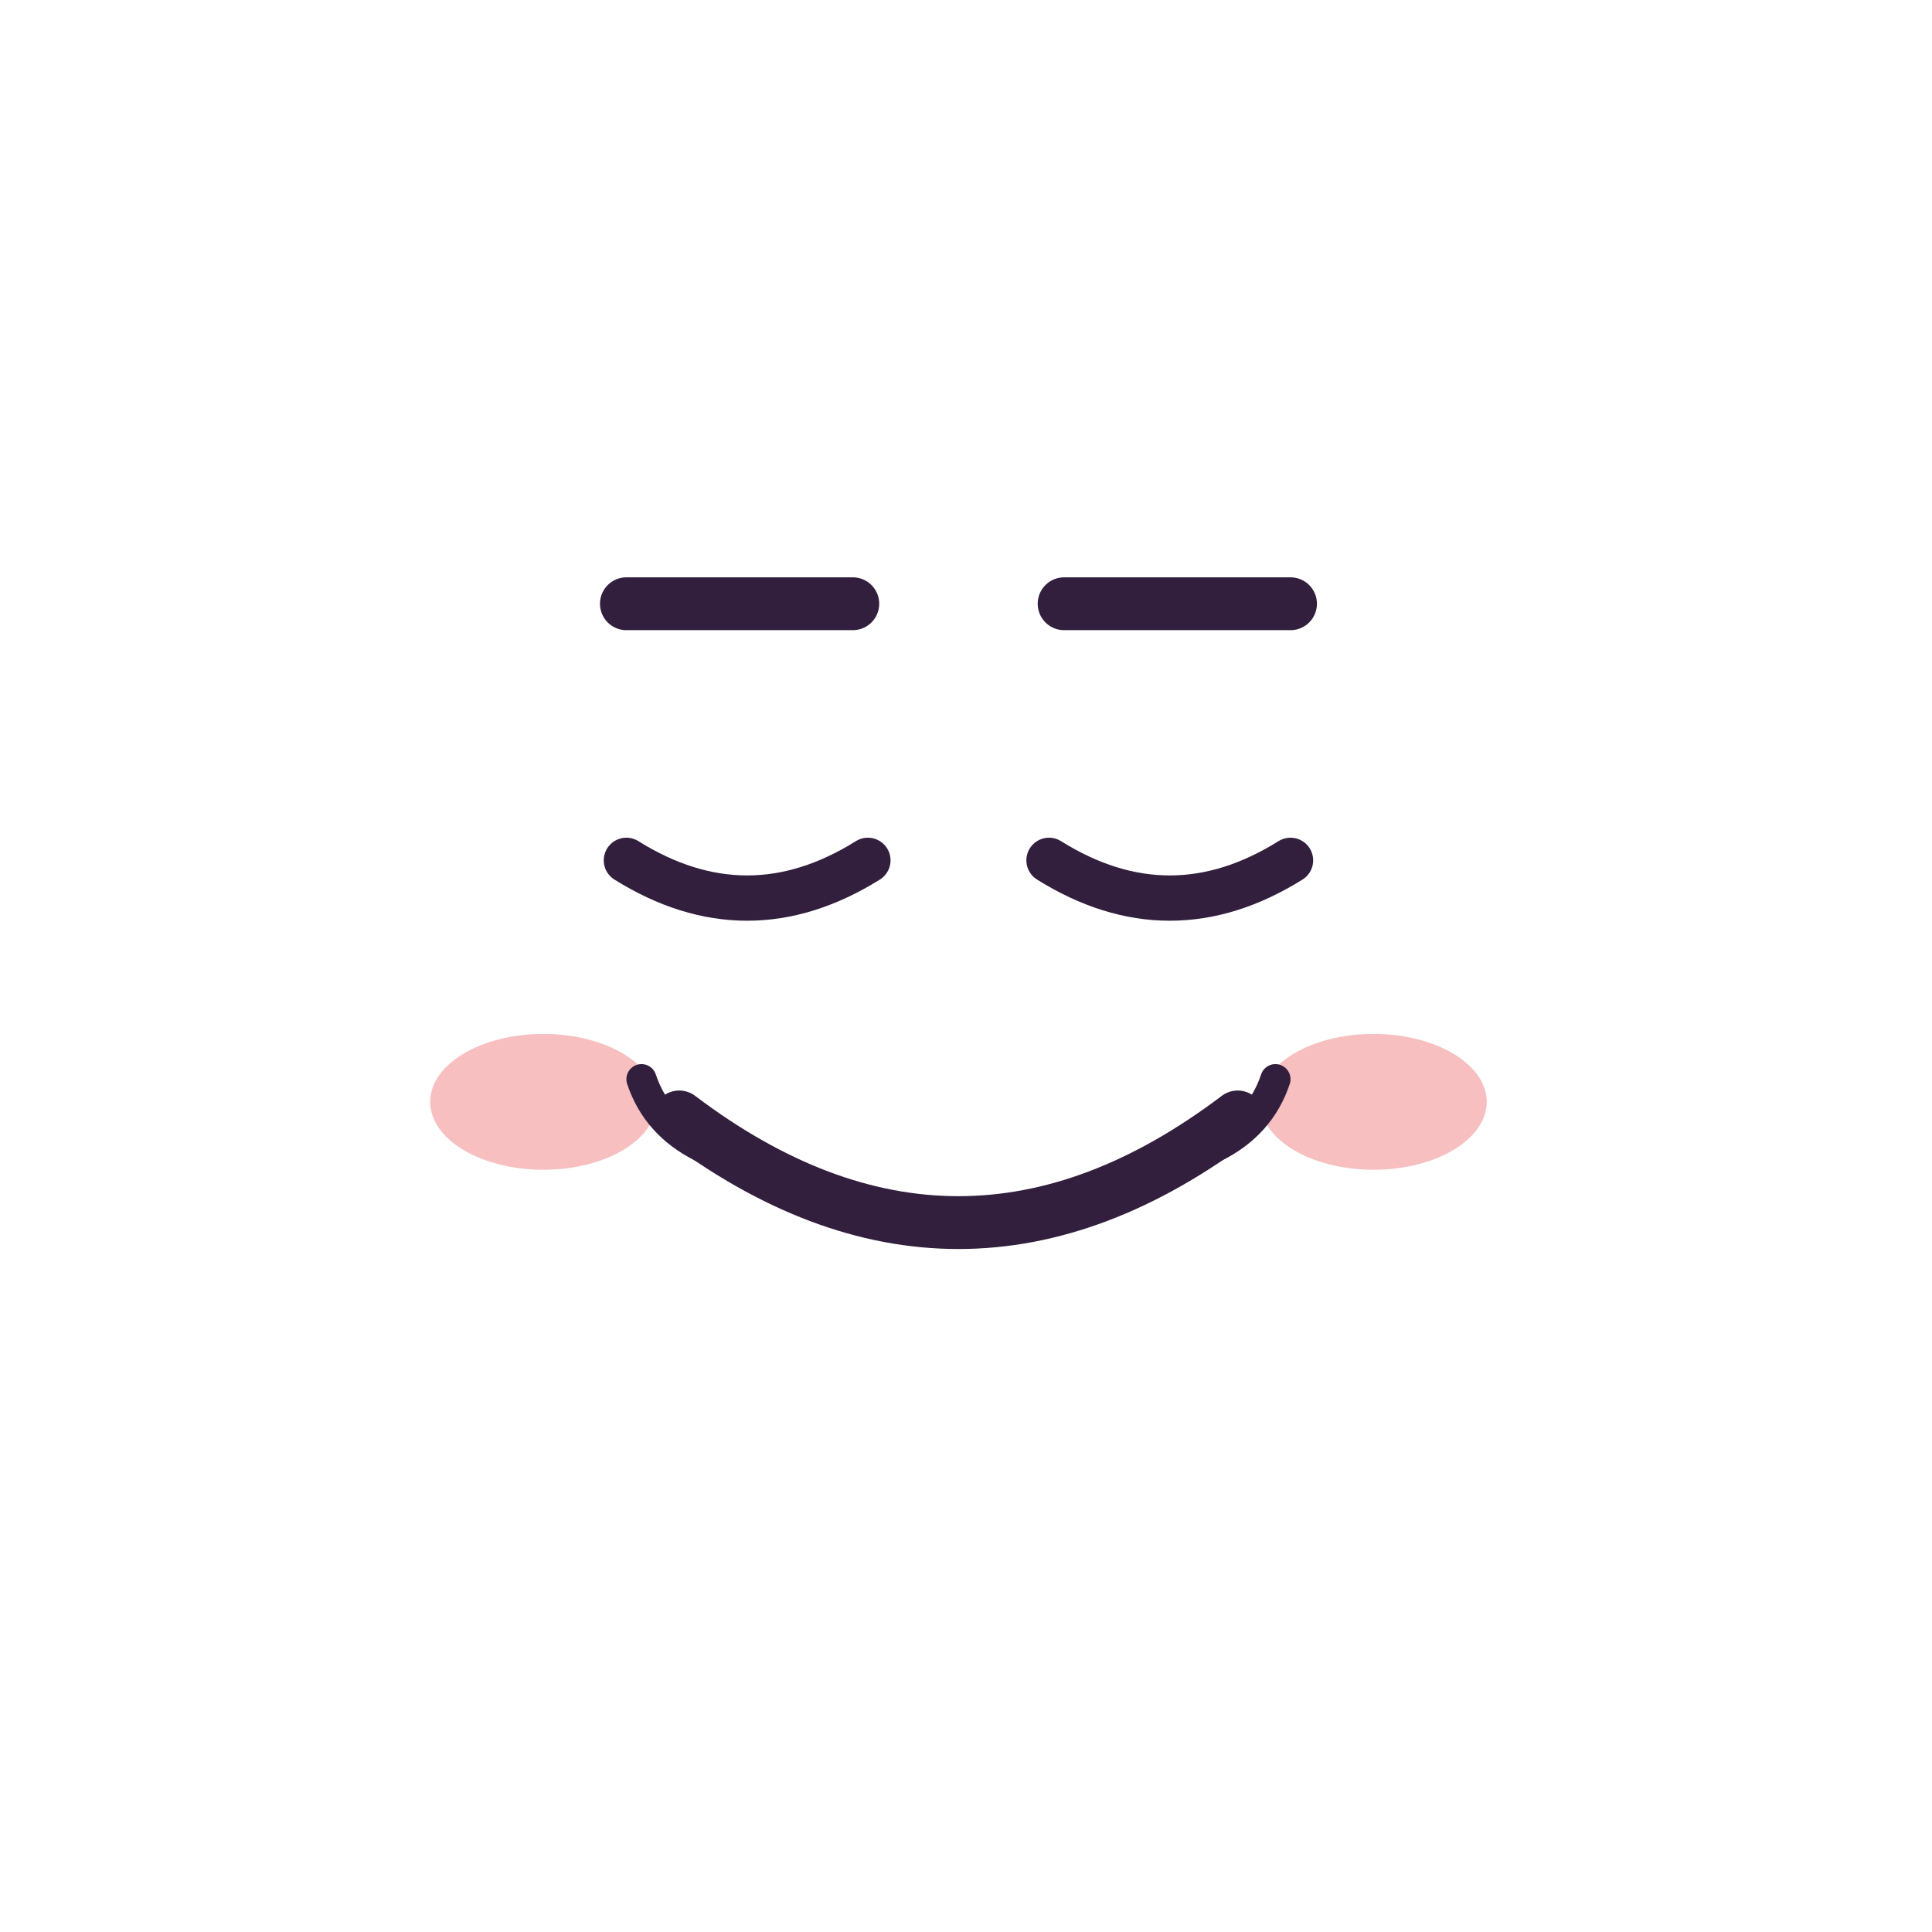
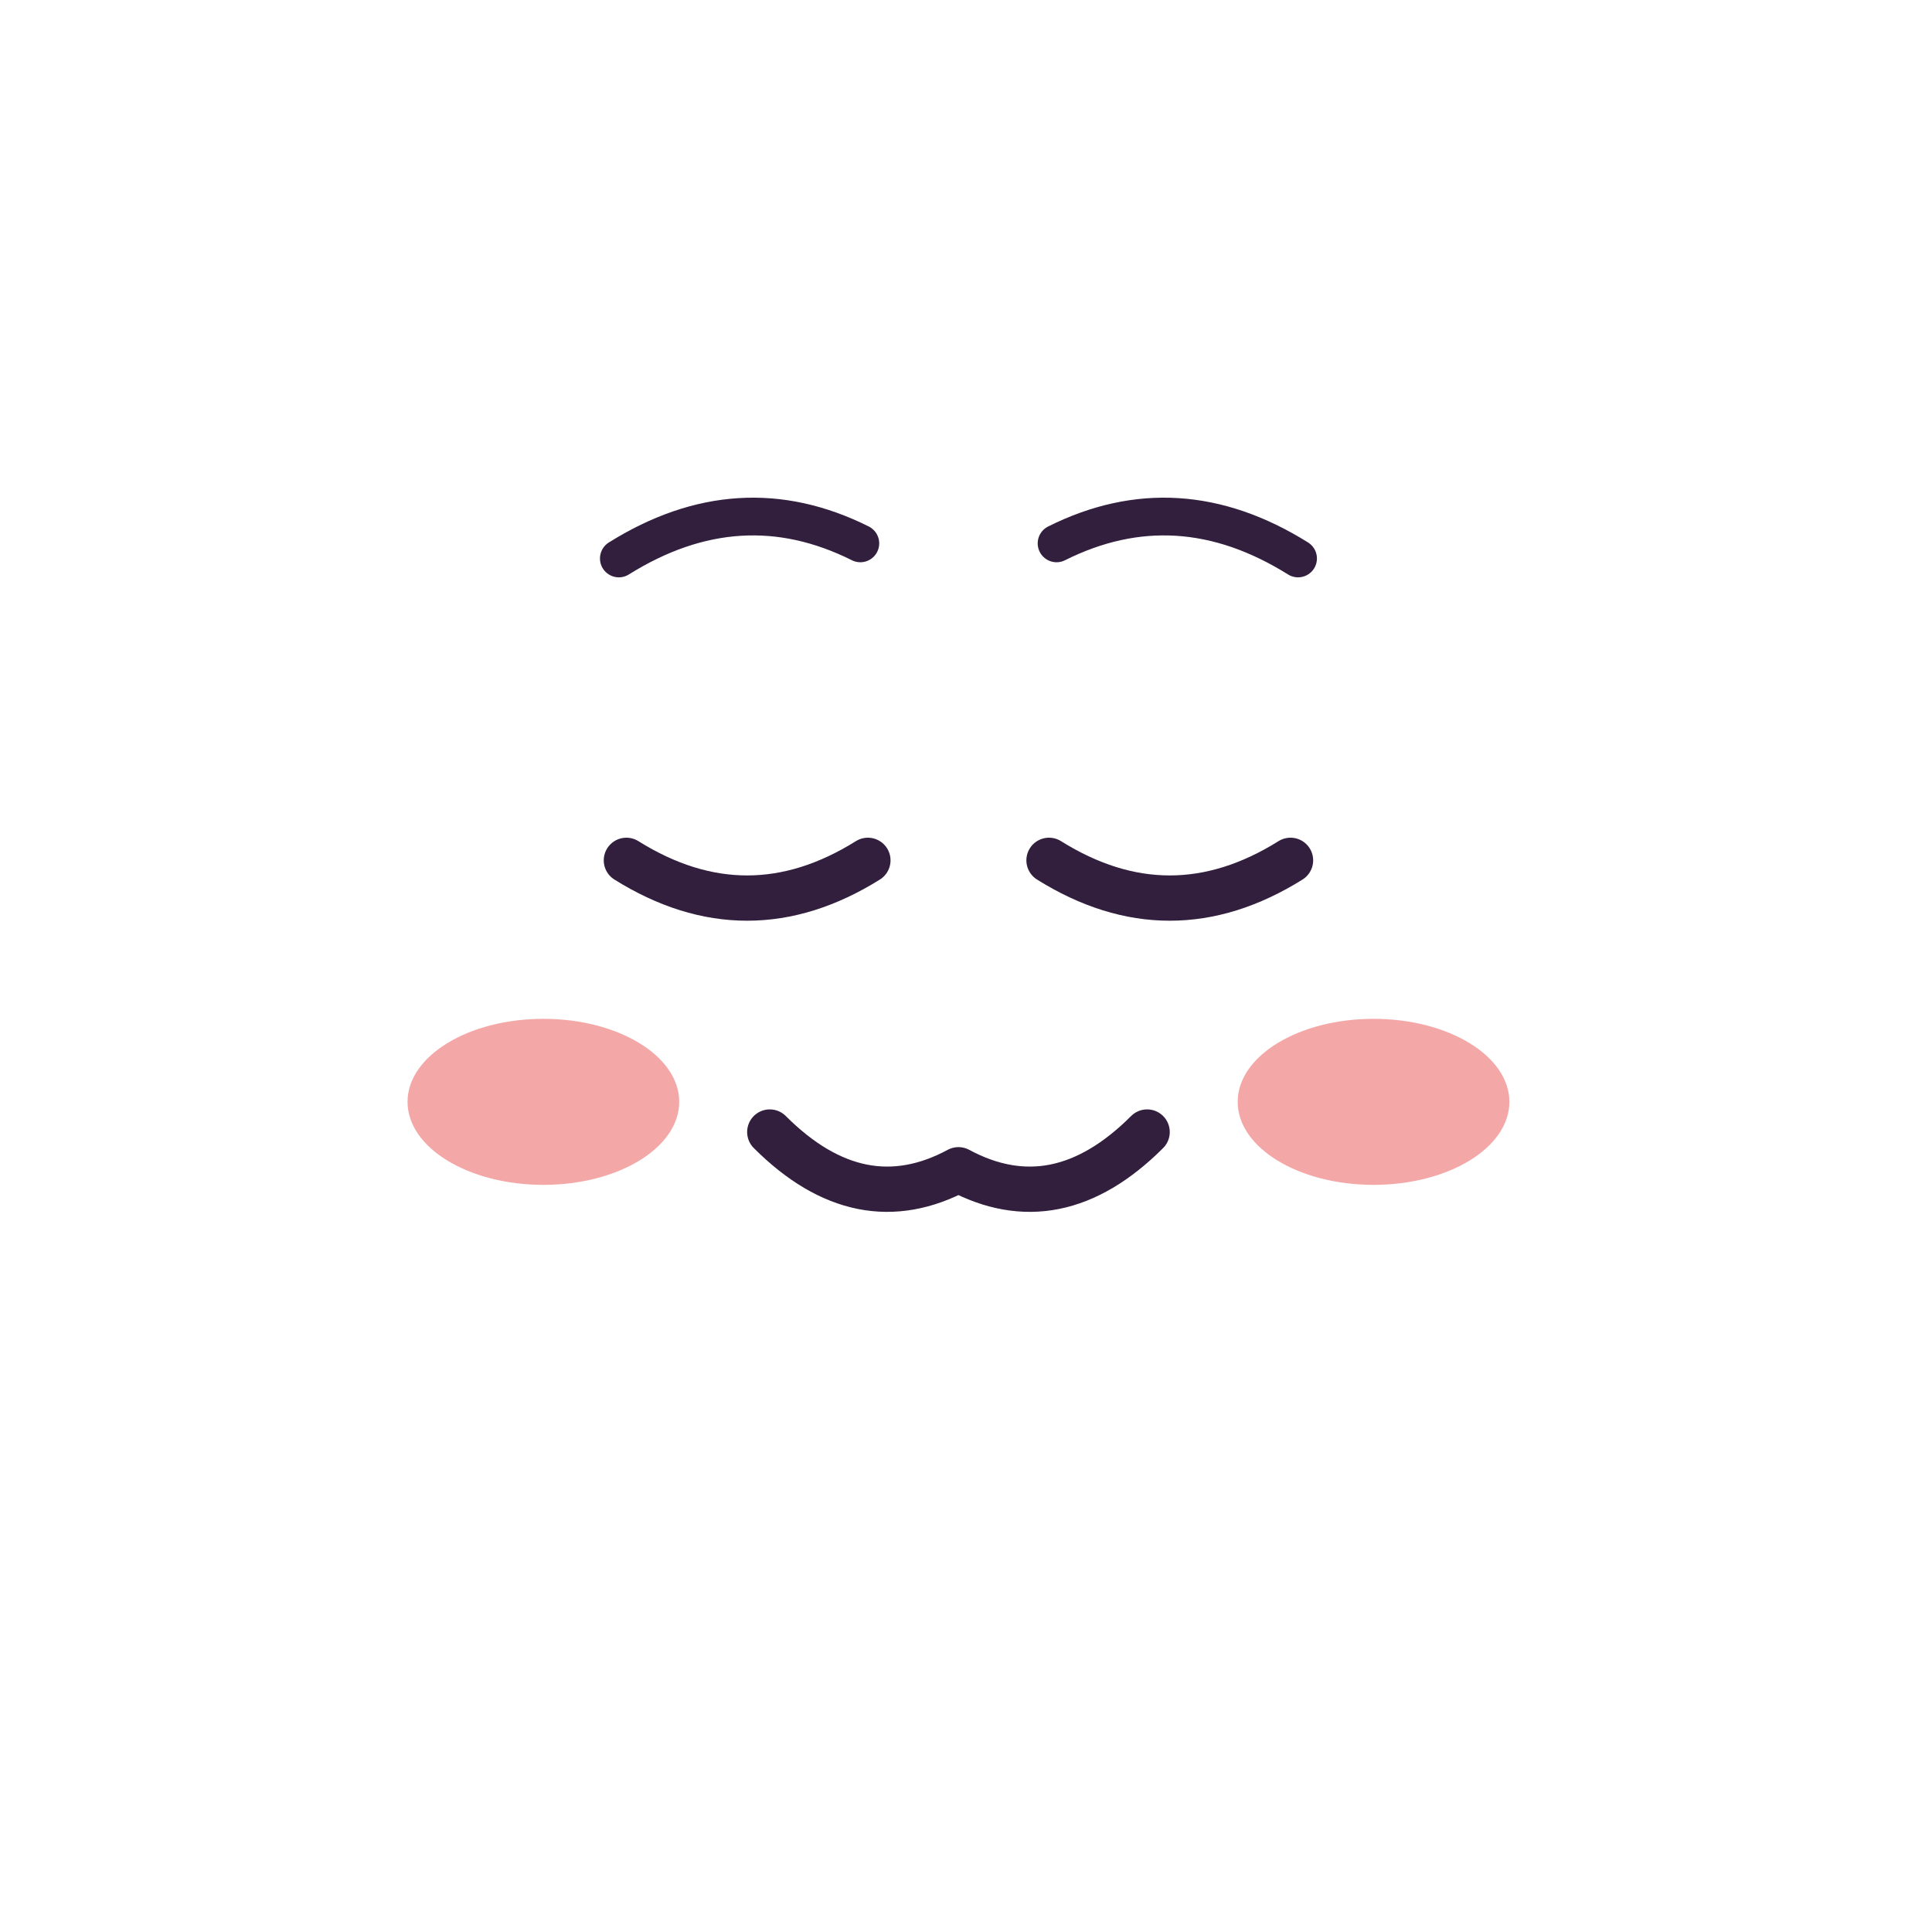
<svg xmlns="http://www.w3.org/2000/svg" width="256" height="256" viewBox="0 0 256 256">
  <g stroke="#321E3D" stroke-width="8" stroke-linecap="round" stroke-linejoin="round">
-     <ellipse cx="72" cy="146" rx="15" ry="9" fill="#F08A8A" stroke="none" opacity=".55" />
-     <ellipse cx="182" cy="146" rx="15" ry="9" fill="#F08A8A" stroke="none" opacity=".55" />
+     <ellipse cx="72" cy="146" rx="18" ry="11" fill="#F08A8A" stroke="none" opacity=".75" />
+     <ellipse cx="182" cy="146" rx="18" ry="11" fill="#F08A8A" stroke="none" opacity=".75" />
    <path d="M 83 114 Q 99 124 115 114" fill="none" stroke-width="6" />
    <path d="M 139 114 Q 155 124 171 114" fill="none" stroke-width="6" />
-     <path d="M 83 80 L 113 80" fill="none" stroke-width="7" />
-     <path d="M 141 80 L 171 80" fill="none" stroke-width="7" />
-     <path d="M 90 148 Q 127 176 164 148" fill="none" stroke-width="7" />
-     <path d="M 85 143 Q 87 149 93 152 M 169 143 Q 167 149 161 152" fill="none" stroke-width="4" />
+     <path d="M 82 74 Q 98 64 114 72" fill="none" stroke-width="5" />
+     <path d="M 140 72 Q 156 64 172 74" fill="none" stroke-width="5" />
+     <path d="M 102 150 Q 114 162 127 155 Q 140 162 152 150" fill="none" stroke-width="6" />
  </g>
</svg>
